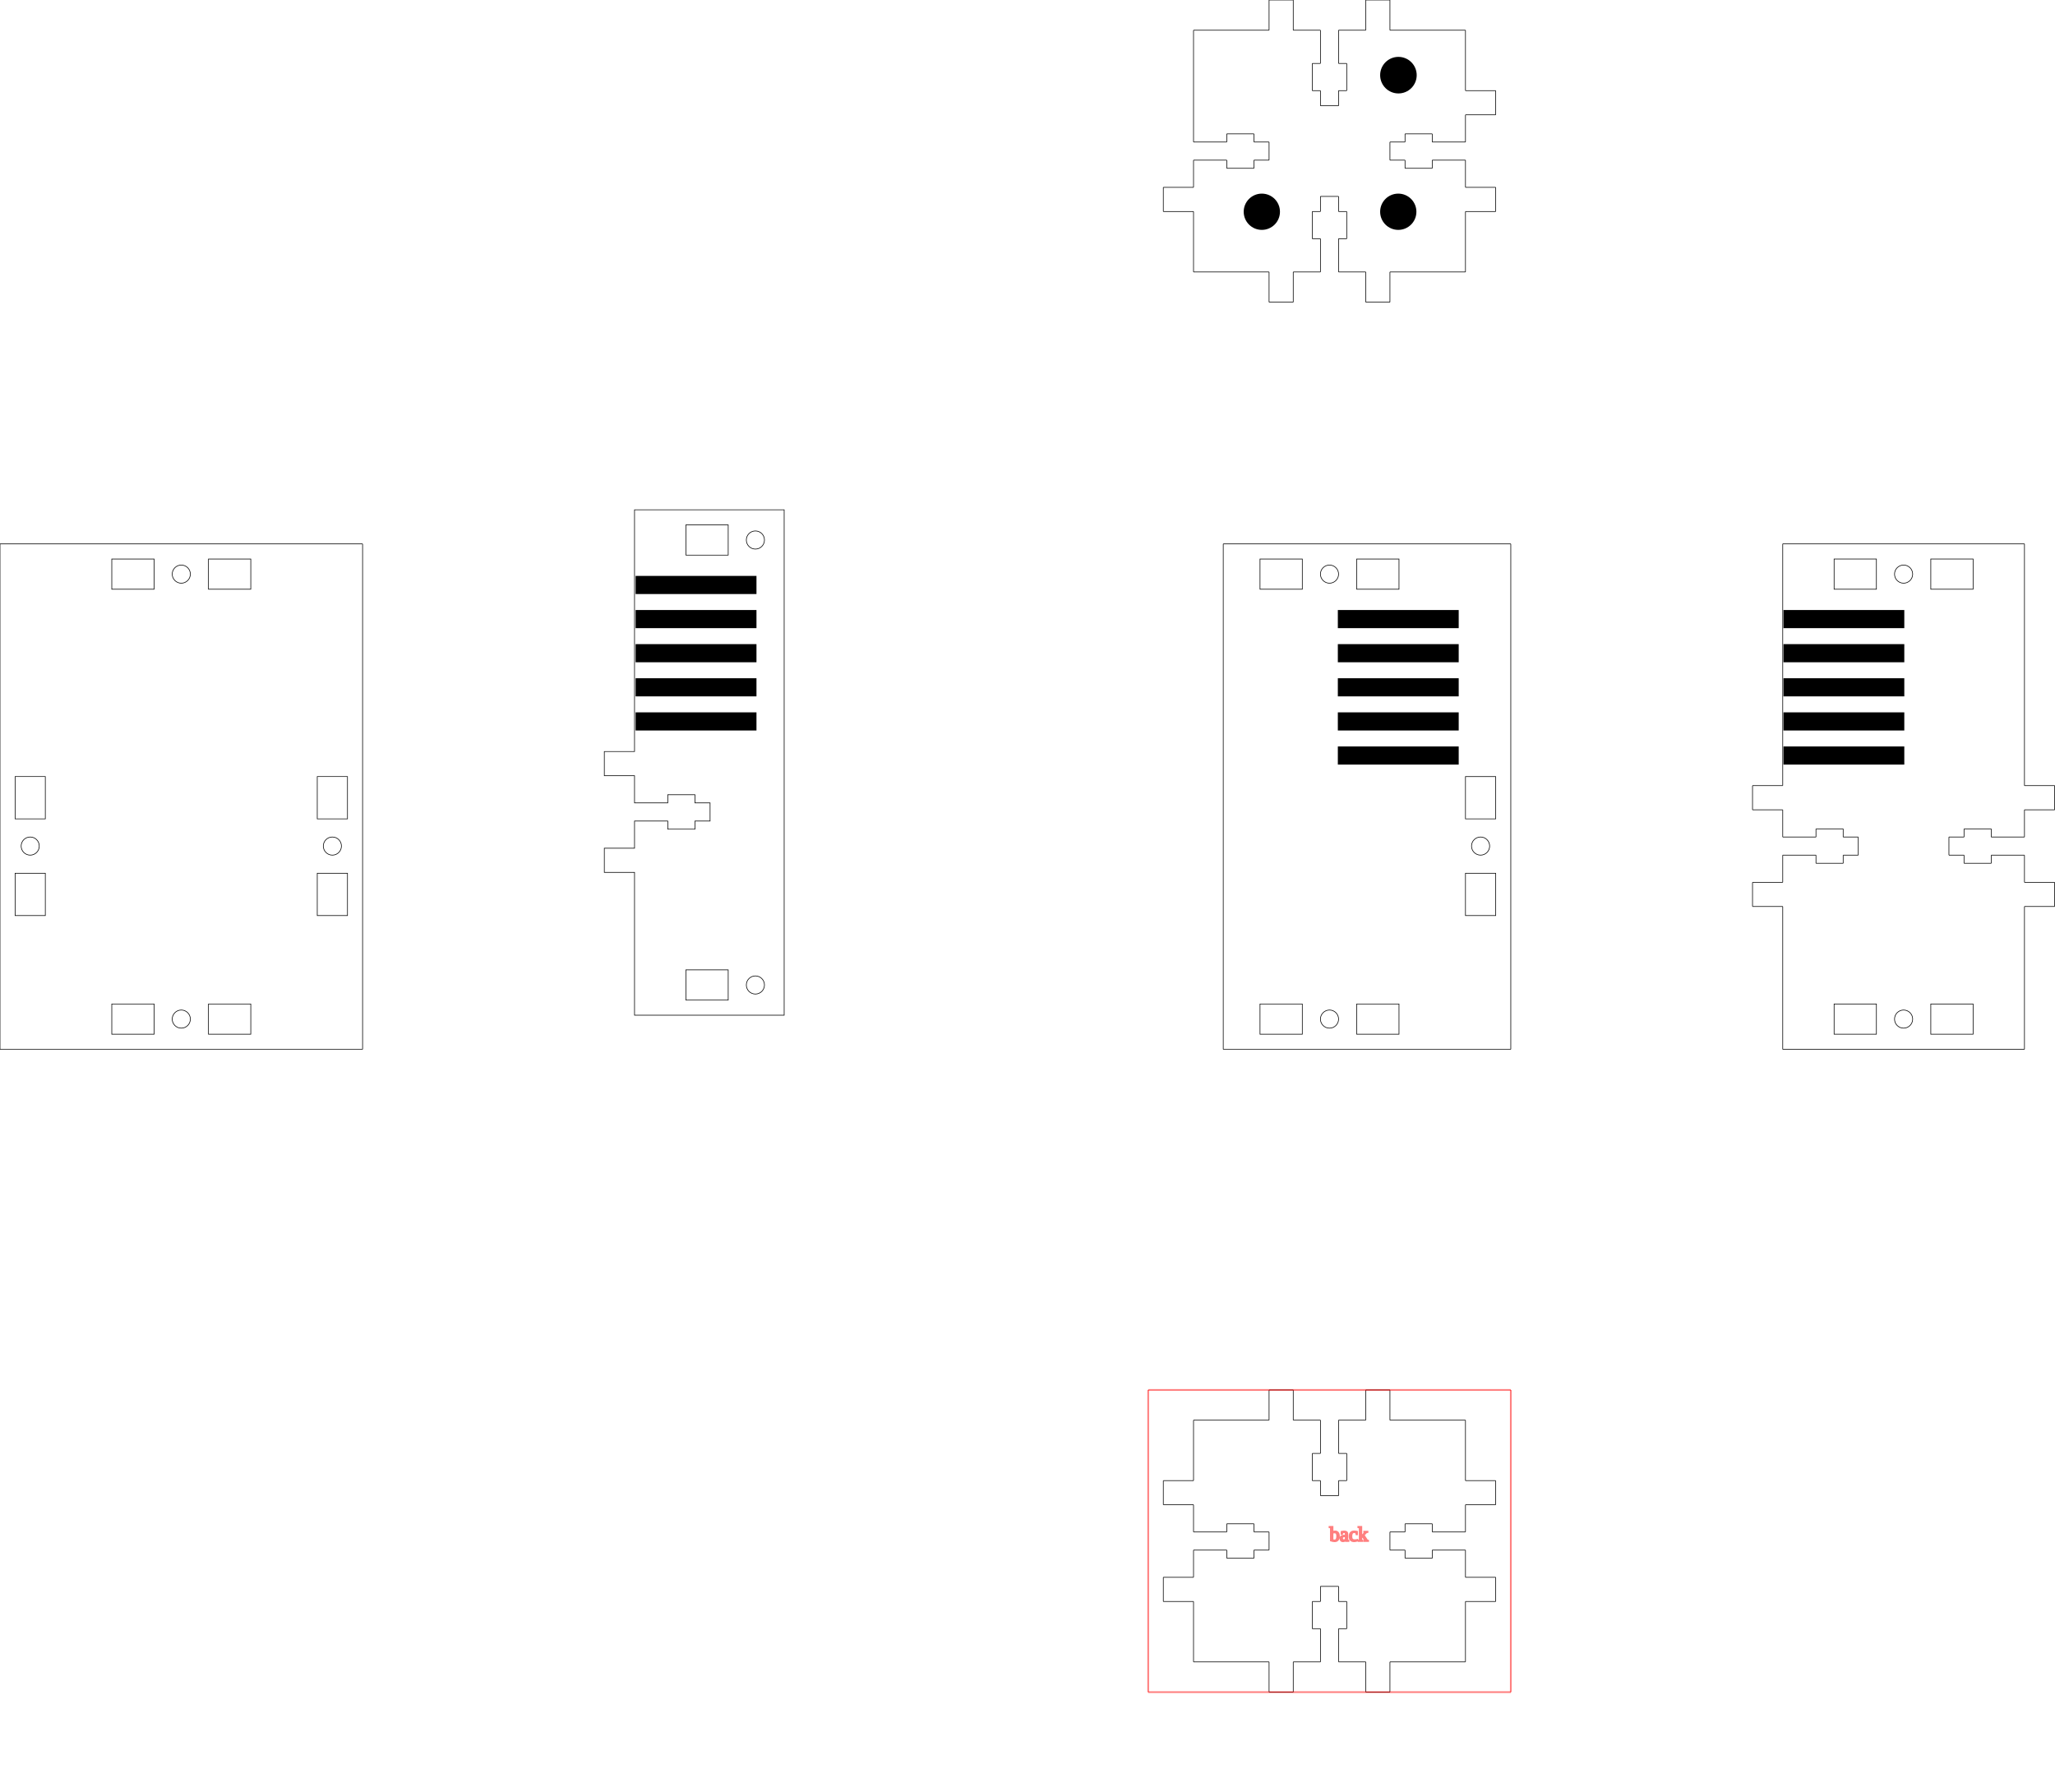
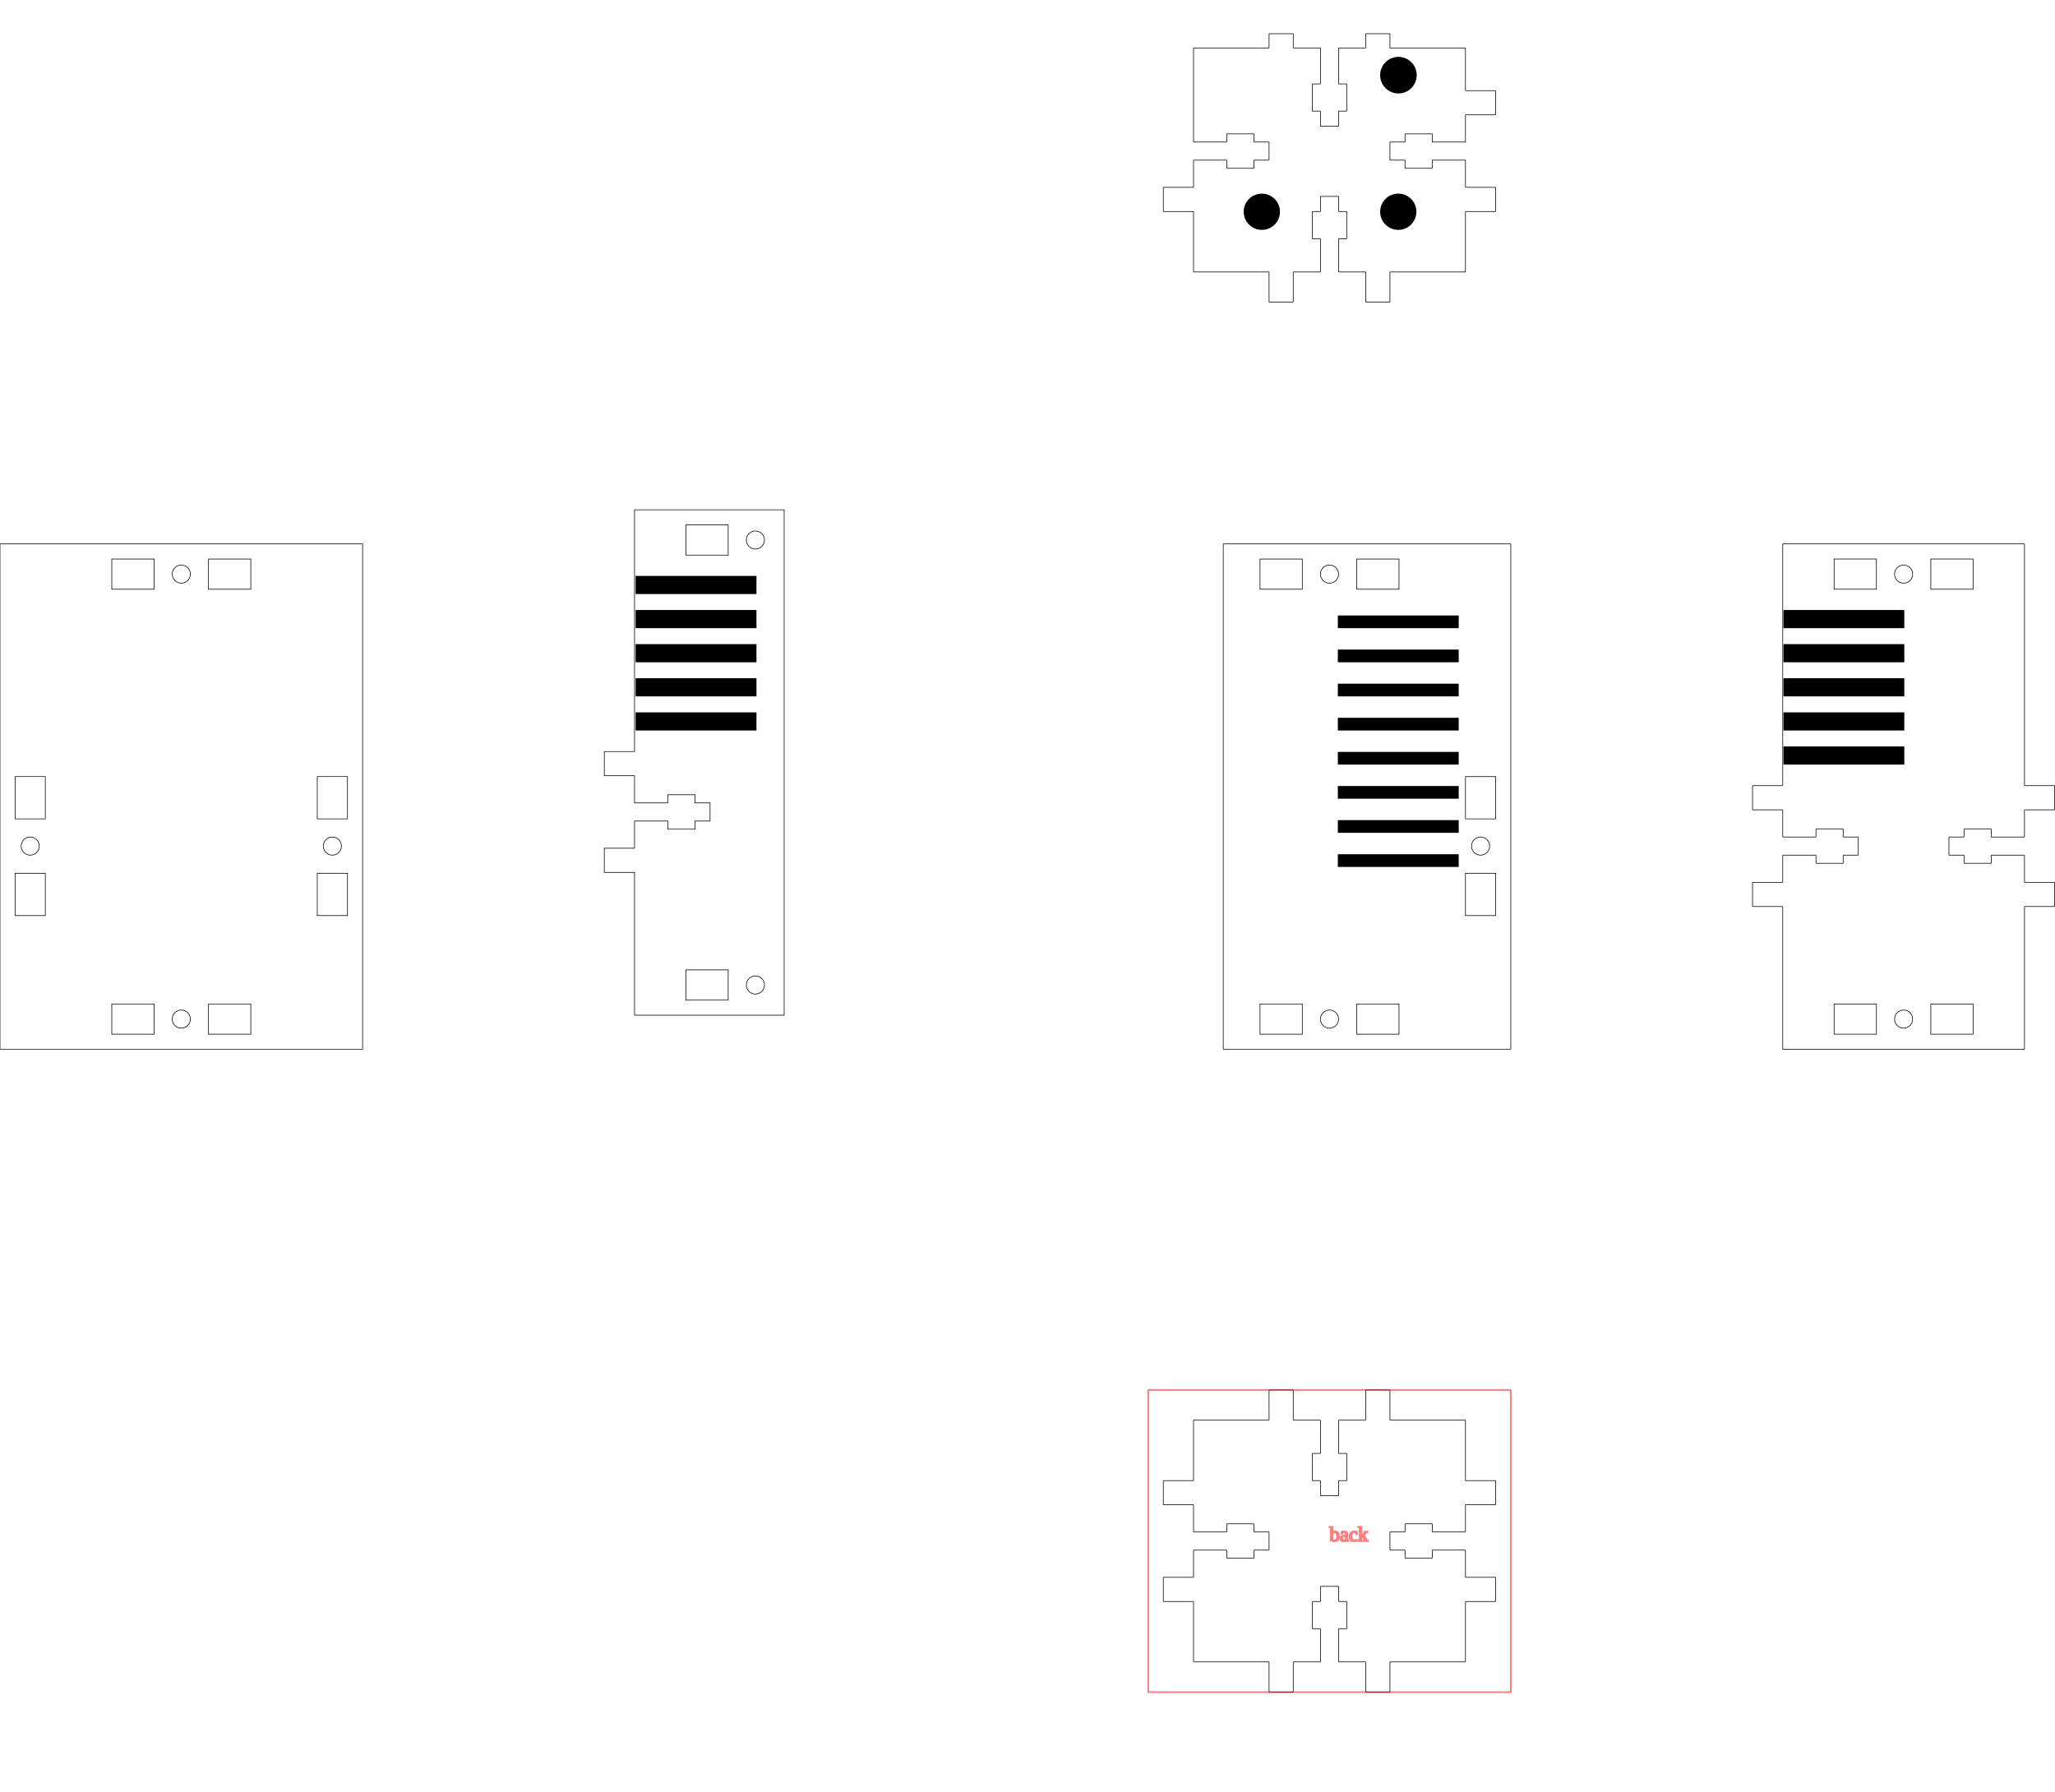
<svg xmlns="http://www.w3.org/2000/svg" height="100%" version="1.1" width="100%" id="svg7338">
  <defs id="defs7340">
    </defs>
  <path id="rect7373" style="fill:none;stroke:#000000;stroke-width:0.1mm" d="m 8.858,512.008 17.717,0 0,24.803 -17.717,0 0,-24.803 z m 0,-56.693 17.717,0 0,24.803 -17.717,0 0,-24.803 z m 14.173,40.748 c 0,2.935 -2.38,5.315 -5.315,5.315 -2.935,0 -5.315,-2.38 -5.315,-5.315 0,-2.935 2.38,-5.315 5.315,-5.315 2.935,0 5.315,2.38 5.315,5.315 z M 0,318.898 0,615.228 m 122.244,-26.575 24.803,0 0,17.717 -24.803,0 0,-17.717 z m -56.693,0 24.803,0 0,17.717 -24.803,0 0,-17.717 z m 46.063,8.858 c 0,2.935 -2.38,5.315 -5.315,5.315 -2.935,0 -5.315,-2.38 -5.315,-5.315 0,-2.935 2.38,-5.315 5.315,-5.315 2.935,0 5.315,2.38 5.315,5.315 z M 0,615.228 l 212.598,0 m -26.575,-103.22 17.717,0 0,24.803 -17.717,0 0,-24.803 z m 0,-56.693 17.717,0 0,24.803 -17.717,0 0,-24.803 z m 14.173,40.748 c 0,2.935 -2.38,5.315 -5.315,5.315 -2.935,0 -5.315,-2.38 -5.315,-5.315 0,-2.935 2.38,-5.315 5.315,-5.315 2.935,0 5.315,2.38 5.315,5.315 z m 12.402,-177.165 0,296.331 m -90.354,-287.472 24.803,0 0,17.717 -24.803,0 0,-17.717 z m -56.693,0 24.803,0 0,17.717 -24.803,0 0,-17.717 z m 46.063,8.858 c 0,2.935 -2.38,5.315 -5.315,5.315 -2.935,0 -5.315,-2.38 -5.315,-5.315 0,-2.935 2.38,-5.315 5.315,-5.315 2.935,0 5.315,2.38 5.315,5.315 z M 0,318.898 l 212.598,0" />
  <path id="polyline7473" style="fill:none;stroke:#000000;stroke-width:0.1mm" d="m 391.535,481.378 0,4.783 15.945,0 0,-4.783 8.858,0 0,-10.63 -8.858,0 0,-4.783 -15.945,0 0,4.783 -19.488,0 0,-15.945 -17.717,0 0,-14.173 17.717,0 0,-141.732 87.732,0 0,177.165 0,119.165 -87.732,0 0,-83.732 -17.717,0 0,-14.173 17.717,0 0,-15.945 19.488,0 z m 10.63,87.276 24.803,0 0,17.717 -24.803,0 0,-17.717 z m 46.063,8.858 c 0,2.935 -2.38,5.315 -5.315,5.315 -2.935,0 -5.315,-2.38 -5.315,-5.315 0,-2.935 2.38,-5.315 5.315,-5.315 2.935,0 5.315,2.38 5.315,5.315 z m -46.063,-269.756 24.803,0 0,17.717 -24.803,0 0,-17.717 z m 46.063,8.858 c 0,2.935 -2.38,5.315 -5.315,5.315 -2.935,0 -5.315,-2.38 -5.315,-5.315 0,-2.935 2.38,-5.315 5.315,-5.315 2.935,0 5.315,2.38 5.315,5.315 z" />
  <path id="polyline7499" transform="translate(44,0)" style="fill:none;stroke:#000000;stroke-width:0.1mm" d="m 673.228,318.898 0,296.331 m 78.244,-26.575 24.803,0 0,17.717 -24.803,0 0,-17.717 z m -56.693,0 24.803,0 0,17.717 -24.803,0 0,-17.717 z m 46.063,8.858 c 0,2.935 -2.38,5.315 -5.315,5.315 -2.935,0 -5.315,-2.38 -5.315,-5.315 0,-2.935 2.38,-5.315 5.315,-5.315 2.935,0 5.315,2.38 5.315,5.315 z m -67.614,17.717 168.598,0 m -26.575,-103.22 17.717,0 0,24.803 -17.717,0 0,-24.803 z m 0,-56.693 17.717,0 0,24.803 -17.717,0 0,-24.803 z m 14.173,40.748 c 0,2.935 -2.38,5.315 -5.315,5.315 -2.935,0 -5.315,-2.38 -5.315,-5.315 0,-2.935 2.38,-5.315 5.315,-5.315 2.935,0 5.315,2.38 5.315,5.315 z m 12.402,-177.165 0,296.331 m -90.354,-287.472 24.803,0 0,17.717 -24.803,0 0,-17.717 z m -56.693,0 24.803,0 0,17.717 -24.803,0 0,-17.717 z m 46.063,8.858 c 0,2.935 -2.38,5.315 -5.315,5.315 -2.935,0 -5.315,-2.38 -5.315,-5.315 0,-2.935 2.38,-5.315 5.315,-5.315 2.935,0 5.315,2.38 5.315,5.315 z m -67.614,-17.717 168.598,0" />
  <polyline style="fill:none;stroke:#000000;stroke-width:0.1mm" id="polyline7507" points="1045.276,318.898 1187.008,318.898" />
  <circle style="fill:none;stroke:#000000;stroke-width:0.1mm" id="circle7509" r="5.315" cy="336.614" cx="1116.142" />
  <rect style="fill:none;stroke:#000000;stroke-width:0.1mm" id="rect7511" y="327.756" x="1075.394" width="24.803" height="17.717" />
  <rect style="fill:none;stroke:#000000;stroke-width:0.1mm" id="rect7513" y="327.756" x="1132.086" width="24.803" height="17.717" />
  <polyline style="fill:none;stroke:#000000;stroke-width:0.1mm" id="polyline7515" points="1187.008,318.898 1187.008,460.63" />
  <polyline style="fill:none;stroke:#000000;stroke-width:0.1mm" id="polyline7517" points="1187.008,460.63 1204.724,460.63" />
  <polyline style="fill:none;stroke:#000000;stroke-width:0.1mm" id="polyline7519" points="1204.724,460.63 1204.724,474.803" />
  <polyline style="fill:none;stroke:#000000;stroke-width:0.1mm" id="polyline7521" points="1187.008,474.803 1204.724,474.803" />
  <polyline style="fill:none;stroke:#000000;stroke-width:0.1mm" id="polyline7523" points="1187.008,531.496 1204.724,531.496" />
  <polyline style="fill:none;stroke:#000000;stroke-width:0.1mm" id="polyline7525" points="1204.724,531.496 1204.724,517.323" />
  <polyline style="fill:none;stroke:#000000;stroke-width:0.1mm" id="polyline7527" points="1187.008,517.323 1204.724,517.323" />
  <polyline style="fill:none;stroke:#000000;stroke-width:0.1mm" id="polyline7529" points="1187.008,474.803 1187.008,490.748" />
  <polyline style="fill:none;stroke:#000000;stroke-width:0.1mm" id="polyline7531" points="1187.008,490.748 1167.52,490.748" />
  <polyline style="fill:none;stroke:#000000;stroke-width:0.1mm" id="polyline7533" points="1167.52,490.748 1167.52,485.965" />
  <polyline style="fill:none;stroke:#000000;stroke-width:0.1mm" id="polyline7535" points="1167.52,485.965 1151.575,485.965" />
  <polyline style="fill:none;stroke:#000000;stroke-width:0.1mm" id="polyline7537" points="1151.575,485.965 1151.575,490.748" />
  <polyline style="fill:none;stroke:#000000;stroke-width:0.1mm" id="polyline7539" points="1151.575,490.748 1142.717,490.748" />
  <polyline style="fill:none;stroke:#000000;stroke-width:0.1mm" id="polyline7541" points="1142.717,490.748 1142.717,501.378" />
  <polyline style="fill:none;stroke:#000000;stroke-width:0.1mm" id="polyline7543" points="1167.52,501.378 1167.52,506.161" />
  <polyline style="fill:none;stroke:#000000;stroke-width:0.1mm" id="polyline7545" points="1167.52,506.161 1151.575,506.161" />
  <polyline style="fill:none;stroke:#000000;stroke-width:0.1mm" id="polyline7547" points="1151.575,506.161 1151.575,501.378" />
  <polyline style="fill:none;stroke:#000000;stroke-width:0.1mm" id="polyline7549" points="1151.575,501.378 1142.717,501.378" />
  <polyline style="fill:none;stroke:#000000;stroke-width:0.1mm" id="polyline7551" points="1167.52,501.378 1187.008,501.378" />
  <polyline style="fill:none;stroke:#000000;stroke-width:0.1mm" id="polyline7553" points="1187.008,501.378 1187.008,517.323" />
  <path style="fill:none;stroke:#000000;stroke-width:0.1mm" d="m 1187.008,531.496 0,83.732" id="polyline7555" />
  <polyline style="fill:none;stroke:#000000;stroke-width:0.1mm" id="polyline7557" points="1045.276,673.228 1187.008,673.228" transform="translate(0,-58)" />
  <circle style="fill:none;stroke:#000000;stroke-width:0.1mm" id="circle7559" r="5.315" cy="655.512" cx="1116.142" transform="translate(0,-58)" />
  <rect style="fill:none;stroke:#000000;stroke-width:0.1mm" id="rect7561" y="588.654" x="1075.394" width="24.803" height="17.717" />
  <rect style="fill:none;stroke:#000000;stroke-width:0.1mm" id="rect7563" y="588.654" x="1132.086" width="24.803" height="17.717" />
  <polyline style="fill:none;stroke:#000000;stroke-width:0.1mm" id="polyline7565" points="1045.276,318.898 1045.276,460.63" />
  <polyline style="fill:none;stroke:#000000;stroke-width:0.1mm" id="polyline7567" points="1045.276,460.63 1027.559,460.63" />
  <polyline style="fill:none;stroke:#000000;stroke-width:0.1mm" id="polyline7569" points="1027.559,460.63 1027.559,474.803" />
  <polyline style="fill:none;stroke:#000000;stroke-width:0.1mm" id="polyline7571" points="1045.276,474.803 1027.559,474.803" />
  <polyline style="fill:none;stroke:#000000;stroke-width:0.1mm" id="polyline7573" points="1045.276,531.496 1027.559,531.496" />
  <polyline style="fill:none;stroke:#000000;stroke-width:0.1mm" id="polyline7575" points="1027.559,531.496 1027.559,517.323" />
  <polyline style="fill:none;stroke:#000000;stroke-width:0.1mm" id="polyline7577" points="1045.276,517.323 1027.559,517.323" />
  <polyline style="fill:none;stroke:#000000;stroke-width:0.1mm" id="polyline7579" points="1045.276,474.803 1045.276,490.748" />
  <polyline style="fill:none;stroke:#000000;stroke-width:0.1mm" id="polyline7581" points="1045.276,490.748 1064.764,490.748" />
  <polyline style="fill:none;stroke:#000000;stroke-width:0.1mm" id="polyline7583" points="1064.764,490.748 1064.764,485.965" />
  <polyline style="fill:none;stroke:#000000;stroke-width:0.1mm" id="polyline7585" points="1064.764,485.965 1080.709,485.965" />
  <polyline style="fill:none;stroke:#000000;stroke-width:0.1mm" id="polyline7587" points="1080.709,485.965 1080.709,490.748" />
  <polyline style="fill:none;stroke:#000000;stroke-width:0.1mm" id="polyline7589" points="1080.709,490.748 1089.567,490.748" />
  <polyline style="fill:none;stroke:#000000;stroke-width:0.1mm" id="polyline7591" points="1089.567,490.748 1089.567,501.378" />
  <polyline style="fill:none;stroke:#000000;stroke-width:0.1mm" id="polyline7593" points="1064.764,501.378 1064.764,506.161" />
  <polyline style="fill:none;stroke:#000000;stroke-width:0.1mm" id="polyline7595" points="1064.764,506.161 1080.709,506.161" />
  <polyline style="fill:none;stroke:#000000;stroke-width:0.1mm" id="polyline7597" points="1080.709,506.161 1080.709,501.378" />
  <polyline style="fill:none;stroke:#000000;stroke-width:0.1mm" id="polyline7599" points="1080.709,501.378 1089.567,501.378" />
  <polyline style="fill:none;stroke:#000000;stroke-width:0.1mm" id="polyline7601" points="1064.764,501.378 1045.276,501.378" />
  <polyline style="fill:none;stroke:#000000;stroke-width:0.1mm" id="polyline7603" points="1045.276,501.378 1045.276,517.323" />
  <path style="fill:none;stroke:#000000;stroke-width:0.1mm" d="m 1045.276,531.496 0,83.732" id="polyline7605" />
-   <path id="polyline7773" style="fill:none;stroke:#000000;stroke-width:0.1mm" d="m 699.803,124.016 0,35.433 m 0,-65.551 0,15.945 m 19.488,-15.945 -19.488,0 m 35.433,0 8.858,0 m -8.858,4.783 0,-4.783 m -15.945,4.783 15.945,0 m -15.945,-4.783 0,4.783 m 24.803,-15.413 0,10.63 m -8.858,-10.63 8.858,0 m -8.858,-4.783 0,4.783 m -15.945,-4.783 15.945,0 m -15.945,4.783 0,-4.783 m -19.488,4.783 19.488,0 m -19.488,-65.551 0,42.52 0,23.031 m 0,26.575 -17.717,0 m 0,14.173 0,-14.173 m 17.717,14.173 -17.717,0 m 132.874,35.433 44.291,0 m -74.409,0 15.945,0 m -15.945,-19.488 0,19.488 m 0,-19.488 4.783,0 m 0,0 0,-15.945 m 0,0 -4.783,0 m 0,0 0,-8.858 m 0,0 -10.63,0 m 0,8.858 0,-8.858 m -4.783,8.858 4.783,0 m -4.783,15.945 0,-15.945 m 4.783,15.945 -4.783,0 m 4.783,19.488 0,-19.488 m -15.945,19.488 15.945,0 m 40.748,0 0,17.717 m -14.173,0 14.173,0 m -14.173,-17.717 0,17.717 m -42.52,-17.717 0,17.717 m -14.173,0 14.173,0 m -14.173,-17.717 0,17.717 m -44.291,-17.717 44.291,0 m 115.157,-35.433 0,35.433 m 0,-65.551 0,15.945 m -19.488,-15.945 19.488,0 m -35.433,0 -8.858,0 m 8.858,4.783 0,-4.783 m 15.945,4.783 -15.945,0 m 15.945,-4.783 0,4.783 m -24.803,-15.413 0,10.63 m 8.858,-10.63 -8.858,0 m 8.858,-4.783 0,4.783 m 15.945,-4.783 -15.945,0 m 15.945,4.783 0,-4.783 m 19.488,4.783 -19.488,0 m 19.488,-15.945 0,15.945 m 0,26.575 17.717,0 m 0,14.173 0,-14.173 m -17.717,14.173 17.717,0 m -17.717,-56.693 17.717,0 m 0,-14.173 0,14.173 m -17.717,-14.173 17.717,0 m -17.717,-35.433 0,35.433 m -44.291,-35.433 44.291,0 m -74.409,0 15.945,0 m -15.945,19.488 0,-19.488 m 0,19.488 4.783,0 m 0,0 0,15.945 m 0,0 -4.783,0 m 0,0 0,8.858 m 0,0 -10.63,0 m 0,-8.858 0,8.858 m -4.783,-8.858 4.783,0 m -4.783,-15.945 0,15.945 m 4.783,-15.945 -4.783,0 m 4.783,-19.488 0,19.488 m -15.945,-19.488 15.945,0 m 40.748,0 0,-17.717 m -14.173,0 14.173,0 M 800.787,17.717 800.787,0 M 758.268,17.717 758.268,0 M 744.094,0 758.268,0 M 744.094,17.717 744.094,0 m -44.291,17.717 44.291,0" />
+   <path id="polyline7773" style="fill:none;stroke:#000000;stroke-width:0.1mm" d="m 699.803,124.016 0,35.433 m 0,-65.551 0,15.945 m 19.488,-15.945 -19.488,0 m 35.433,0 8.858,0 m -8.858,4.783 0,-4.783 m -15.945,4.783 15.945,0 m -15.945,-4.783 0,4.783 m 24.803,-15.413 0,10.63 m -8.858,-10.63 8.858,0 m -8.858,-4.783 0,4.783 m -15.945,-4.783 15.945,0 m -15.945,4.783 0,-4.783 m -19.488,4.783 19.488,0 m -19.488,-55.145 0,32.113 0,23.031 m 0,26.575 -17.717,0 m 0,14.173 0,-14.173 m 17.717,14.173 -17.717,0 m 132.874,35.433 44.291,0 m -74.409,0 15.945,0 m -15.945,-19.488 0,19.488 m 0,-19.488 4.783,0 m 0,0 0,-15.945 m 0,0 -4.783,0 m 0,0 0,-8.858 m 0,0 -10.63,0 m 0,8.858 0,-8.858 m -4.783,8.858 4.783,0 m -4.783,15.945 0,-15.945 m 4.783,15.945 -4.783,0 m 4.783,19.488 0,-19.488 m -15.945,19.488 15.945,0 m 40.748,0 0,17.717 m -14.173,0 14.173,0 m -14.173,-17.717 0,17.717 m -42.52,-17.717 0,17.717 m -14.173,0 14.173,0 m -14.173,-17.717 0,17.717 m -44.291,-17.717 44.291,0 m 115.157,-35.433 0,35.433 m 0,-65.551 0,15.945 m -19.488,-15.945 19.488,0 m -35.433,0 -8.858,0 m 8.858,4.783 0,-4.783 m 15.945,4.783 -15.945,0 m 15.945,-4.783 0,4.783 m -24.803,-15.413 0,10.63 m 8.858,-10.63 -8.858,0 m 8.858,-4.783 0,4.783 m 15.945,-4.783 -15.945,0 m 15.945,4.783 0,-4.783 m 19.488,4.783 -19.488,0 m 19.488,-15.945 0,15.945 m 0,26.575 17.717,0 m 0,14.173 0,-14.173 m -17.717,14.173 17.717,0 m -17.717,-56.693 17.717,0 m 0,-14.173 0,14.173 m -17.717,-14.173 17.717,0 m -17.717,-25.027 0,25.027 m -44.291,-25.027 44.291,0 m -74.409,0 15.945,0 m -15.945,21.082 0,-21.082 m 0,21.082 4.783,0 m 0,0 0,15.945 m 0,0 -4.783,0 m 0,0 0,8.858 m 0,0 -10.63,0 m 0,-8.858 0,8.858 m -4.783,-8.858 4.783,0 m -4.783,-15.945 0,15.945 m 4.783,-15.945 -4.783,0 m 4.783,-21.082 0,21.082 m -15.945,-21.082 15.945,0 m 40.748,0 0,-8.357 m -14.173,0 14.173,0 m -14.173,8.357 0,-8.357 m -42.52,8.357 0,-8.357 m -14.173,0 14.173,0 m -14.173,8.357 0,-8.357 m -44.291,8.357 44.291,0" />
  <polyline style="fill:none;stroke:#000000;stroke-width:0.1mm" id="polyline7775" points="699.803,832.677 744.094,832.677" />
  <polyline style="fill:none;stroke:#000000;stroke-width:0.1mm" id="polyline7777" points="744.094,832.677 744.094,814.961" />
  <polyline style="fill:none;stroke:#000000;stroke-width:0.1mm" id="polyline7779" points="744.094,814.961 758.268,814.961" />
  <polyline style="fill:none;stroke:#000000;stroke-width:0.1mm" id="polyline7781" points="758.268,832.677 758.268,814.961" />
  <polyline style="fill:none;stroke:#000000;stroke-width:0.1mm" id="polyline7783" points="800.787,832.677 800.787,814.961" />
  <polyline style="fill:none;stroke:#000000;stroke-width:0.1mm" id="polyline7785" points="800.787,814.961 814.961,814.961" />
  <polyline style="fill:none;stroke:#000000;stroke-width:0.1mm" id="polyline7787" points="814.961,832.677 814.961,814.961" />
  <polyline style="fill:none;stroke:#000000;stroke-width:0.1mm" id="polyline7789" points="758.268,832.677 774.213,832.677" />
  <polyline style="fill:none;stroke:#000000;stroke-width:0.1mm" id="polyline7791" points="774.213,832.677 774.213,852.165" />
  <polyline style="fill:none;stroke:#000000;stroke-width:0.1mm" id="polyline7793" points="774.213,852.165 769.429,852.165" />
  <polyline style="fill:none;stroke:#000000;stroke-width:0.1mm" id="polyline7795" points="769.429,852.165 769.429,868.11" />
  <polyline style="fill:none;stroke:#000000;stroke-width:0.1mm" id="polyline7797" points="769.429,868.11 774.213,868.11" />
  <polyline style="fill:none;stroke:#000000;stroke-width:0.1mm" id="polyline7799" points="774.213,868.11 774.213,876.968" />
  <polyline style="fill:none;stroke:#000000;stroke-width:0.1mm" id="polyline7801" points="784.843,876.968 774.213,876.968" />
  <polyline style="fill:none;stroke:#000000;stroke-width:0.1mm" id="polyline7803" points="784.843,868.11 784.843,876.968" />
  <polyline style="fill:none;stroke:#000000;stroke-width:0.1mm" id="polyline7805" points="789.626,868.11 784.843,868.11" />
  <polyline style="fill:none;stroke:#000000;stroke-width:0.1mm" id="polyline7807" points="789.626,852.165 789.626,868.11" />
  <polyline style="fill:none;stroke:#000000;stroke-width:0.1mm" id="polyline7809" points="784.843,852.165 789.626,852.165" />
  <polyline style="fill:none;stroke:#000000;stroke-width:0.1mm" id="polyline7811" points="784.843,852.165 784.843,832.677" />
  <polyline style="fill:none;stroke:#000000;stroke-width:0.1mm" id="polyline7813" points="784.843,832.677 800.787,832.677" />
  <polyline style="fill:none;stroke:#000000;stroke-width:0.1mm" id="polyline7815" points="814.961,832.677 859.252,832.677" />
  <polyline style="fill:none;stroke:#000000;stroke-width:0.1mm" id="polyline7817" points="859.252,832.677 859.252,868.11" />
  <polyline style="fill:none;stroke:#000000;stroke-width:0.1mm" id="polyline7819" points="859.252,868.11 876.968,868.11" />
  <polyline style="fill:none;stroke:#000000;stroke-width:0.1mm" id="polyline7821" points="876.968,868.11 876.968,882.283" />
  <polyline style="fill:none;stroke:#000000;stroke-width:0.1mm" id="polyline7823" points="859.252,882.283 876.968,882.283" />
  <polyline style="fill:none;stroke:#000000;stroke-width:0.1mm" id="polyline7825" points="859.252,938.976 876.968,938.976" />
  <polyline style="fill:none;stroke:#000000;stroke-width:0.1mm" id="polyline7827" points="876.968,938.976 876.968,924.803" />
  <polyline style="fill:none;stroke:#000000;stroke-width:0.1mm" id="polyline7829" points="859.252,924.803 876.968,924.803" />
  <polyline style="fill:none;stroke:#000000;stroke-width:0.1mm" id="polyline7831" points="859.252,882.283 859.252,898.228" />
  <polyline style="fill:none;stroke:#000000;stroke-width:0.1mm" id="polyline7833" points="859.252,898.228 839.764,898.228" />
  <polyline style="fill:none;stroke:#000000;stroke-width:0.1mm" id="polyline7835" points="839.764,898.228 839.764,893.445" />
  <polyline style="fill:none;stroke:#000000;stroke-width:0.1mm" id="polyline7837" points="839.764,893.445 823.819,893.445" />
  <polyline style="fill:none;stroke:#000000;stroke-width:0.1mm" id="polyline7839" points="823.819,893.445 823.819,898.228" />
  <polyline style="fill:none;stroke:#000000;stroke-width:0.1mm" id="polyline7841" points="823.819,898.228 814.961,898.228" />
  <polyline style="fill:none;stroke:#000000;stroke-width:0.1mm" id="polyline7843" points="814.961,898.228 814.961,908.858" />
  <polyline style="fill:none;stroke:#000000;stroke-width:0.1mm" id="polyline7845" points="839.764,908.858 839.764,913.642" />
  <polyline style="fill:none;stroke:#000000;stroke-width:0.1mm" id="polyline7847" points="839.764,913.642 823.819,913.642" />
  <polyline style="fill:none;stroke:#000000;stroke-width:0.1mm" id="polyline7849" points="823.819,913.642 823.819,908.858" />
  <polyline style="fill:none;stroke:#000000;stroke-width:0.1mm" id="polyline7851" points="823.819,908.858 814.961,908.858" />
  <polyline style="fill:none;stroke:#000000;stroke-width:0.1mm" id="polyline7853" points="839.764,908.858 859.252,908.858" />
  <polyline style="fill:none;stroke:#000000;stroke-width:0.1mm" id="polyline7855" points="859.252,908.858 859.252,924.803" />
  <polyline style="fill:none;stroke:#000000;stroke-width:0.1mm" id="polyline7857" points="859.252,938.976 859.252,974.409" />
  <polyline style="fill:none;stroke:#000000;stroke-width:0.1mm" id="polyline7859" points="699.803,974.409 744.094,974.409" />
  <polyline style="fill:none;stroke:#000000;stroke-width:0.1mm" id="polyline7861" points="744.094,974.409 744.094,992.126" />
  <polyline style="fill:none;stroke:#000000;stroke-width:0.1mm" id="polyline7863" points="744.094,992.126 758.268,992.126" />
  <polyline style="fill:none;stroke:#000000;stroke-width:0.1mm" id="polyline7865" points="758.268,974.409 758.268,992.126" />
  <polyline style="fill:none;stroke:#000000;stroke-width:0.1mm" id="polyline7867" points="800.787,974.409 800.787,992.126" />
  <polyline style="fill:none;stroke:#000000;stroke-width:0.1mm" id="polyline7869" points="800.787,992.126 814.961,992.126" />
  <polyline style="fill:none;stroke:#000000;stroke-width:0.1mm" id="polyline7871" points="814.961,974.409 814.961,992.126" />
  <polyline style="fill:none;stroke:#000000;stroke-width:0.1mm" id="polyline7873" points="758.268,974.409 774.213,974.409" />
  <polyline style="fill:none;stroke:#000000;stroke-width:0.1mm" id="polyline7875" points="774.213,974.409 774.213,954.921" />
  <polyline style="fill:none;stroke:#000000;stroke-width:0.1mm" id="polyline7877" points="774.213,954.921 769.429,954.921" />
  <polyline style="fill:none;stroke:#000000;stroke-width:0.1mm" id="polyline7879" points="769.429,954.921 769.429,938.976" />
  <polyline style="fill:none;stroke:#000000;stroke-width:0.1mm" id="polyline7881" points="769.429,938.976 774.213,938.976" />
  <polyline style="fill:none;stroke:#000000;stroke-width:0.1mm" id="polyline7883" points="774.213,938.976 774.213,930.118" />
  <polyline style="fill:none;stroke:#000000;stroke-width:0.1mm" id="polyline7885" points="784.843,930.118 774.213,930.118" />
  <polyline style="fill:none;stroke:#000000;stroke-width:0.1mm" id="polyline7887" points="784.843,938.976 784.843,930.118" />
  <polyline style="fill:none;stroke:#000000;stroke-width:0.1mm" id="polyline7889" points="789.626,938.976 784.843,938.976" />
  <polyline style="fill:none;stroke:#000000;stroke-width:0.1mm" id="polyline7891" points="789.626,954.921 789.626,938.976" />
  <polyline style="fill:none;stroke:#000000;stroke-width:0.1mm" id="polyline7893" points="784.843,954.921 789.626,954.921" />
  <polyline style="fill:none;stroke:#000000;stroke-width:0.1mm" id="polyline7895" points="784.843,954.921 784.843,974.409" />
  <polyline style="fill:none;stroke:#000000;stroke-width:0.1mm" id="polyline7897" points="784.843,974.409 800.787,974.409" />
  <polyline style="fill:none;stroke:#000000;stroke-width:0.1mm" id="polyline7899" points="814.961,974.409 859.252,974.409" />
  <polyline style="fill:none;stroke:#000000;stroke-width:0.1mm" id="polyline7901" points="699.803,832.677 699.803,868.11" />
  <polyline style="fill:none;stroke:#000000;stroke-width:0.1mm" id="polyline7903" points="699.803,868.11 682.087,868.11" />
  <polyline style="fill:none;stroke:#000000;stroke-width:0.1mm" id="polyline7905" points="682.087,868.11 682.087,882.283" />
  <polyline style="fill:none;stroke:#000000;stroke-width:0.1mm" id="polyline7907" points="699.803,882.283 682.087,882.283" />
  <polyline style="fill:none;stroke:#000000;stroke-width:0.1mm" id="polyline7909" points="699.803,938.976 682.087,938.976" />
  <polyline style="fill:none;stroke:#000000;stroke-width:0.1mm" id="polyline7911" points="682.087,938.976 682.087,924.803" />
  <polyline style="fill:none;stroke:#000000;stroke-width:0.1mm" id="polyline7913" points="699.803,924.803 682.087,924.803" />
  <polyline style="fill:none;stroke:#000000;stroke-width:0.1mm" id="polyline7915" points="699.803,882.283 699.803,898.228" />
  <polyline style="fill:none;stroke:#000000;stroke-width:0.1mm" id="polyline7917" points="699.803,898.228 719.291,898.228" />
  <polyline style="fill:none;stroke:#000000;stroke-width:0.1mm" id="polyline7919" points="719.291,898.228 719.291,893.445" />
  <polyline style="fill:none;stroke:#000000;stroke-width:0.1mm" id="polyline7921" points="719.291,893.445 735.236,893.445" />
  <polyline style="fill:none;stroke:#000000;stroke-width:0.1mm" id="polyline7923" points="735.236,893.445 735.236,898.228" />
  <polyline style="fill:none;stroke:#000000;stroke-width:0.1mm" id="polyline7925" points="735.236,898.228 744.094,898.228" />
  <polyline style="fill:none;stroke:#000000;stroke-width:0.1mm" id="polyline7927" points="744.094,898.228 744.094,908.858" />
  <polyline style="fill:none;stroke:#000000;stroke-width:0.1mm" id="polyline7929" points="719.291,908.858 719.291,913.642" />
  <polyline style="fill:none;stroke:#000000;stroke-width:0.1mm" id="polyline7931" points="719.291,913.642 735.236,913.642" />
  <polyline style="fill:none;stroke:#000000;stroke-width:0.1mm" id="polyline7933" points="735.236,913.642 735.236,908.858" />
  <polyline style="fill:none;stroke:#000000;stroke-width:0.1mm" id="polyline7935" points="735.236,908.858 744.094,908.858" />
  <polyline style="fill:none;stroke:#000000;stroke-width:0.1mm" id="polyline7937" points="719.291,908.858 699.803,908.858" />
  <polyline style="fill:none;stroke:#000000;stroke-width:0.1mm" id="polyline7939" points="699.803,908.858 699.803,924.803" />
  <polyline style="fill:none;stroke:#000000;stroke-width:0.1mm" id="polyline7941" points="699.803,938.976 699.803,974.409" />
  <polyline style="opacity:0.5;stroke:#ff0000" id="polyline7994" points="673.228,814.961 885.827,814.961" />
  <polyline style="opacity:0.5;stroke:#ff0000" id="polyline7996" points="885.827,814.961 885.827,992.126" />
  <polyline style="opacity:0.5;stroke:#ff0000" id="polyline7998" points="673.228,814.961 673.228,992.126" />
  <polyline style="opacity:0.5;stroke:#ff0000" id="polyline8000" points="673.228,992.126 885.827,992.126" />
  <text style="opacity:0.5;stroke:#ff0000" id="text8002" y="903.543" x="779.528">back</text>
  <path style="fill:#000000;fill-opacity:1;stroke:none" id="path8351" d="m 346.546,104.457 a 15.9,15.9 0 1 1 -31.801,0 15.9,15.9 0 1 1 31.801,0 z" transform="matrix(0.6741053,0,0,0.6741053,597.0485,-26.34935)" />
-   <path id="rect8373" d="m 784.417,357.666 70.866,0 0,10.63 -70.866,0 0,-10.63 z" style="fill:#000000;fill-opacity:1;stroke:none" />
-   <path id="rect8392" d="m 784.417,377.666 70.866,0 0,10.63 -70.866,0 0,-10.63 z" style="fill:#000000;fill-opacity:1;stroke:none" />
-   <path id="rect8396" d="m 784.417,397.666 70.866,0 0,10.63 -70.866,0 0,-10.63 z" style="fill:#000000;fill-opacity:1;stroke:none" />
-   <path id="rect8400" d="m 784.417,417.666 70.866,0 0,10.63 -70.866,0 0,-10.63 z" style="fill:#000000;fill-opacity:1;stroke:none" />
-   <path id="rect8404" d="m 784.417,437.666 70.866,0 0,10.63 -70.866,0 0,-10.63 z" style="fill:#000000;fill-opacity:1;stroke:none" />
+   <path id="rect8373" d="m 784.417,360.855 70.866,0 0,7.441 -70.866,0 0,-7.441 z" style="fill:#000000;fill-opacity:1;stroke:none" />
+   <path id="rect8392" d="m 784.417,380.855 70.866,0 0,7.441 -70.866,0 0,-7.441 z" style="fill:#000000;fill-opacity:1;stroke:none" />
+   <path id="rect8396" d="m 784.417,400.855 70.866,0 0,7.441 -70.866,0 0,-7.441 z" style="fill:#000000;fill-opacity:1;stroke:none" />
+   <path id="rect8400" d="m 784.417,420.855 70.866,0 0,7.441 -70.866,0 0,-7.441 z" style="fill:#000000;fill-opacity:1;stroke:none" />
+   <path id="rect8404" d="m 784.417,440.855 70.866,0 0,7.441 -70.866,0 0,-7.441 z" style="fill:#000000;fill-opacity:1;stroke:none" />
  <path id="rect8373-3" d="m 372.676,337.666 70.866,0 0,10.63 -70.866,0 0,-10.63 z" style="fill:#000000;fill-opacity:1;stroke:none" />
  <path id="rect8392-4" d="m 372.676,357.666 70.866,0 0,10.63 -70.866,0 0,-10.63 z" style="fill:#000000;fill-opacity:1;stroke:none" />
  <path id="rect8396-7" d="m 372.676,377.666 70.866,0 0,10.63 -70.866,0 0,-10.63 z" style="fill:#000000;fill-opacity:1;stroke:none" />
  <path id="rect8400-7" d="m 372.676,397.666 70.866,0 0,10.63 -70.866,0 0,-10.63 z" style="fill:#000000;fill-opacity:1;stroke:none" />
  <path id="rect8404-9" d="m 372.676,417.666 70.866,0 0,10.63 -70.866,0 0,-10.63 z" style="fill:#000000;fill-opacity:1;stroke:none" />
  <path style="fill:#000000;fill-opacity:1;stroke:none" d="m 1045.683,357.666 70.866,0 0,10.63 -70.866,0 0,-10.63 z" id="path8487" />
  <path style="fill:#000000;fill-opacity:1;stroke:none" d="m 1045.683,377.666 70.866,0 0,10.63 -70.866,0 0,-10.63 z" id="path8495" />
  <path style="fill:#000000;fill-opacity:1;stroke:none" d="m 1045.683,397.666 70.866,0 0,10.63 -70.866,0 0,-10.63 z" id="path8499" />
  <path style="fill:#000000;fill-opacity:1;stroke:none" d="m 1045.683,417.666 70.866,0 0,10.63 -70.866,0 0,-10.63 z" id="path8503" />
  <path style="fill:#000000;fill-opacity:1;stroke:none" d="m 1045.683,437.666 70.866,0 0,10.63 -70.866,0 0,-10.63 z" id="path8507" />
  <path transform="matrix(0.6685342,0,0,0.6685342,598.802,54.32118)" d="m 346.546,104.457 a 15.9,15.9 0 1 1 -31.801,0 15.9,15.9 0 1 1 31.801,0 z" id="path8519" style="fill:#000000;fill-opacity:1;stroke:none" />
  <path style="fill:#000000;fill-opacity:1;stroke:none" id="path8521" d="m 346.546,104.457 a 15.9,15.9 0 1 1 -31.801,0 15.9,15.9 0 1 1 31.801,0 z" transform="matrix(0.6685342,0,0,0.6685342,518.802,54.32118)" />
+   <path style="fill:#000000;fill-opacity:1;stroke:none" d="m 784.417,460.855 70.866,0 0,7.441 -70.866,0 0,-7.441 z" id="path2982" />
+   <path id="path2984" d="m 784.417,480.855 70.866,0 0,7.441 -70.866,0 0,-7.441 z" style="fill:#000000;fill-opacity:1;stroke:none" />
+   <path style="fill:#000000;fill-opacity:1;stroke:none" d="m 784.417,500.855 70.866,0 0,7.441 -70.866,0 0,-7.441 z" id="path2986" />
</svg>
